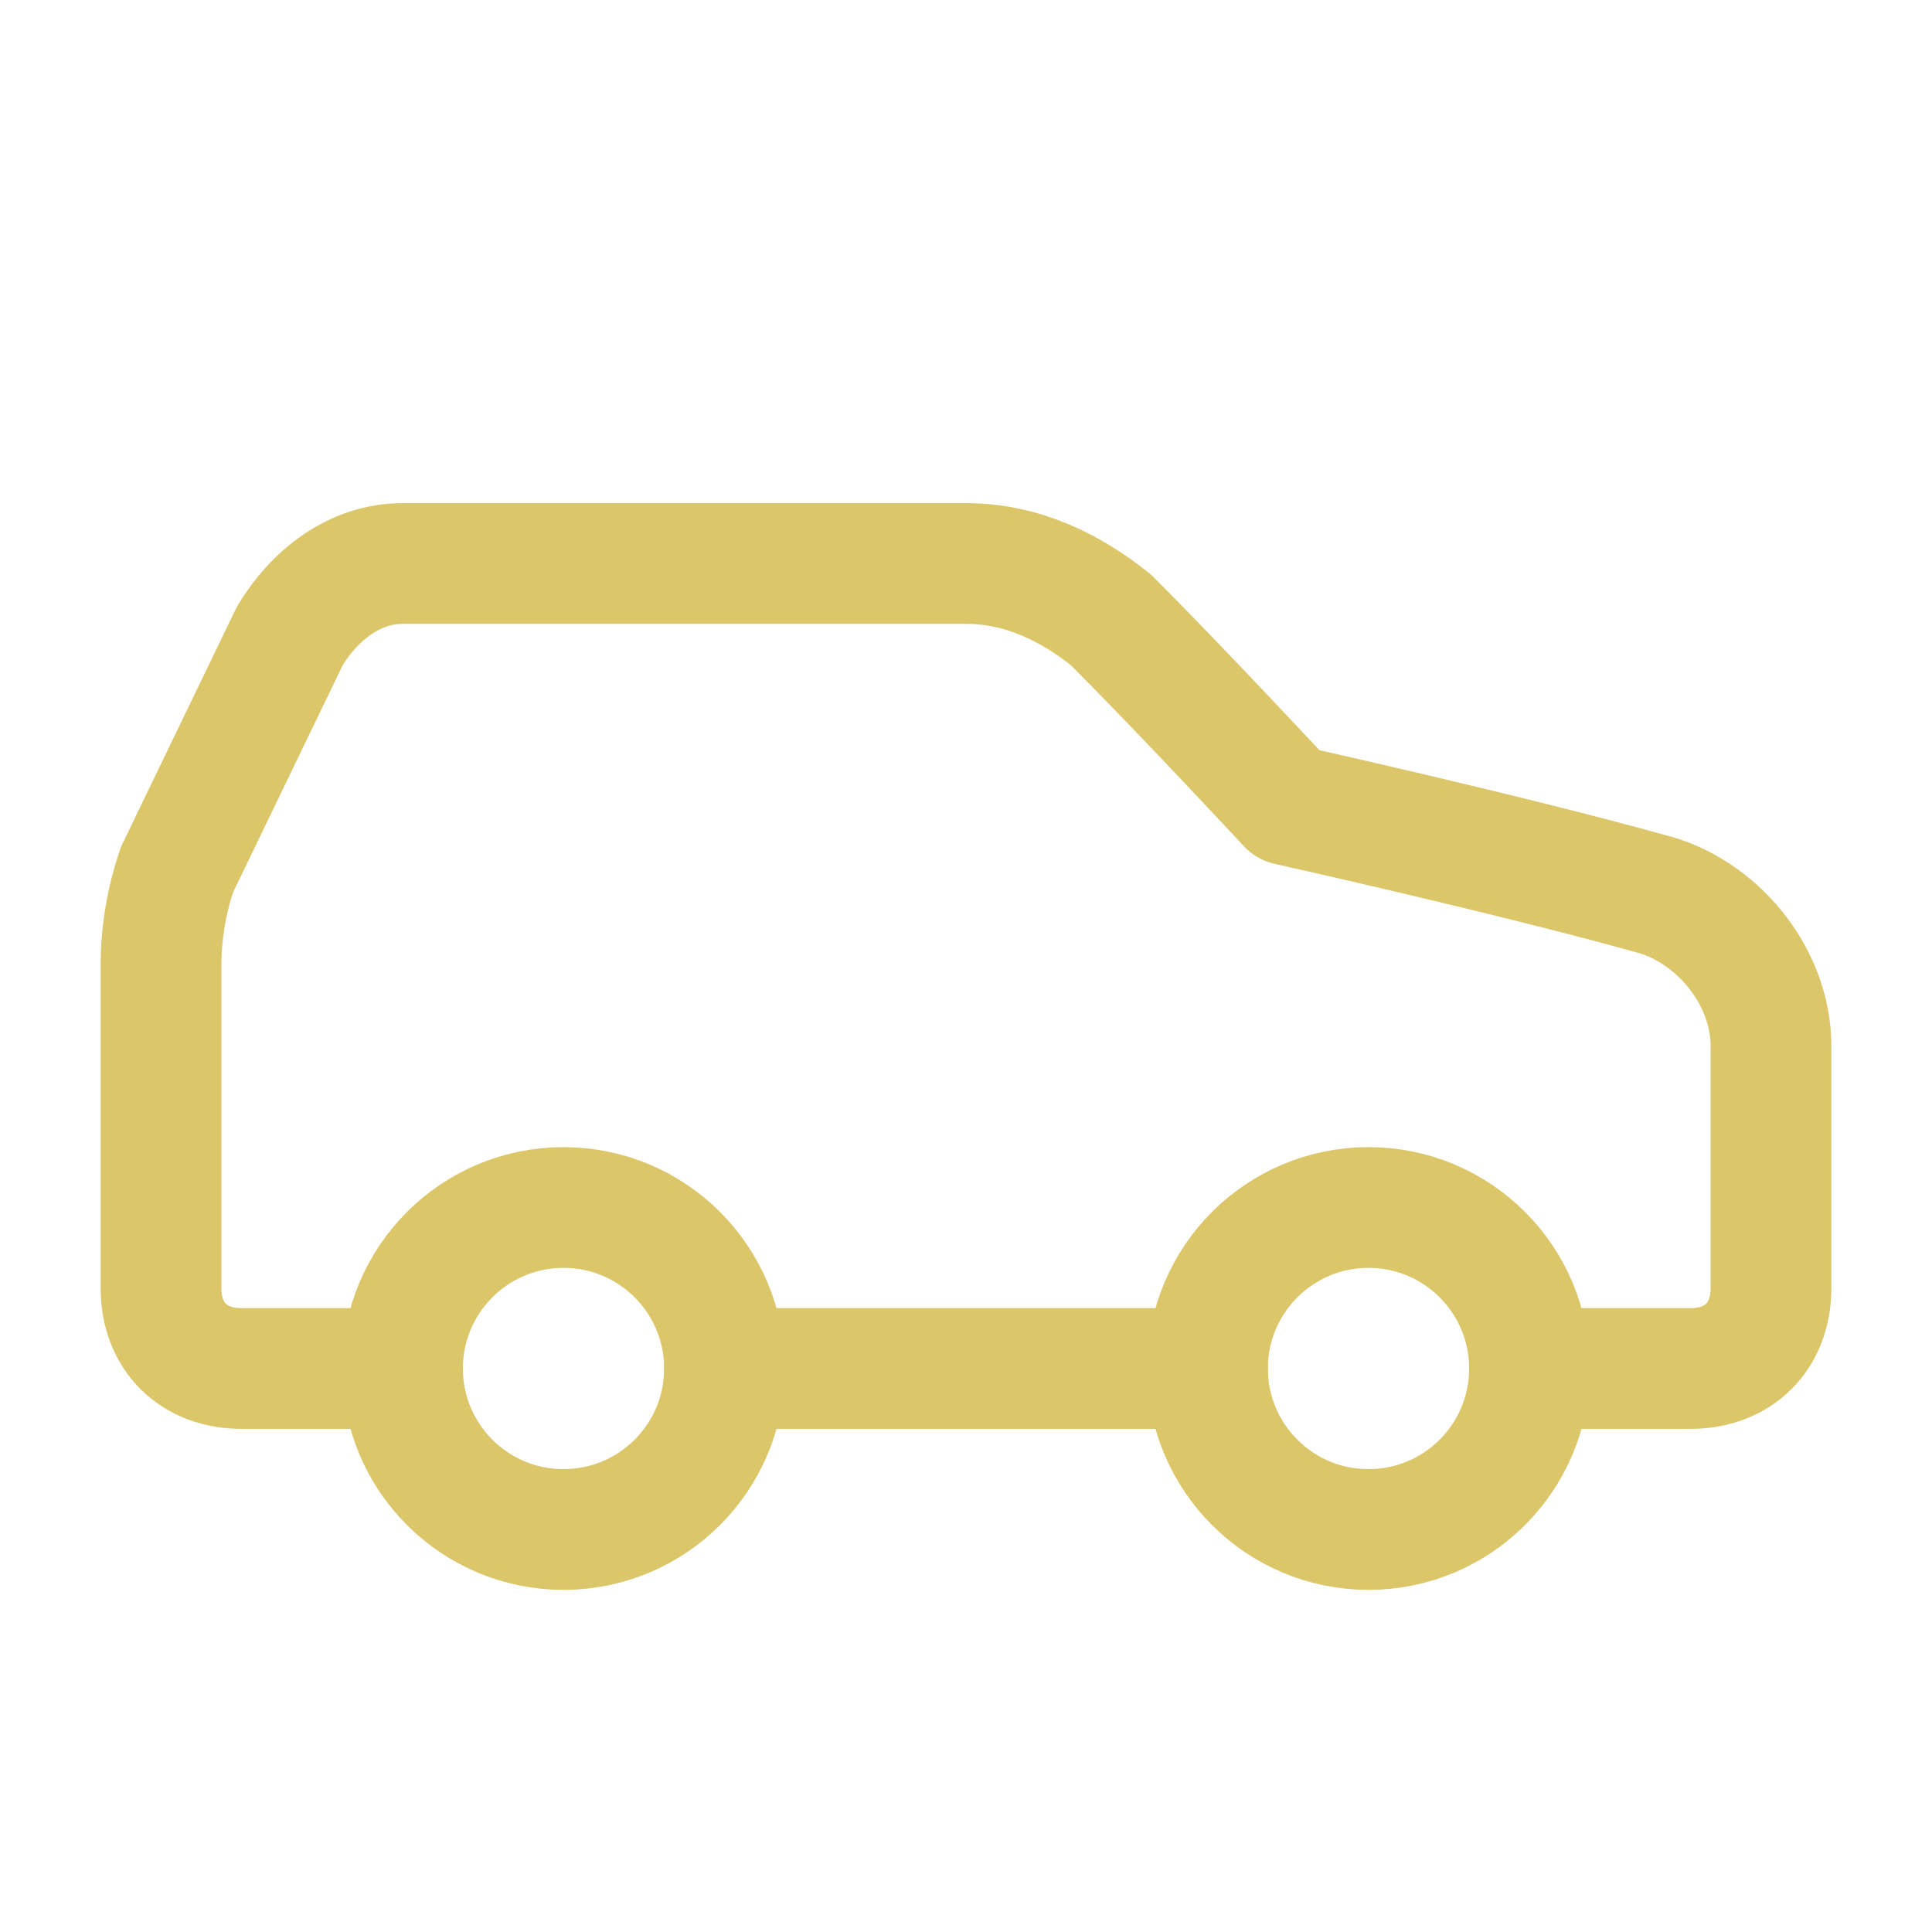
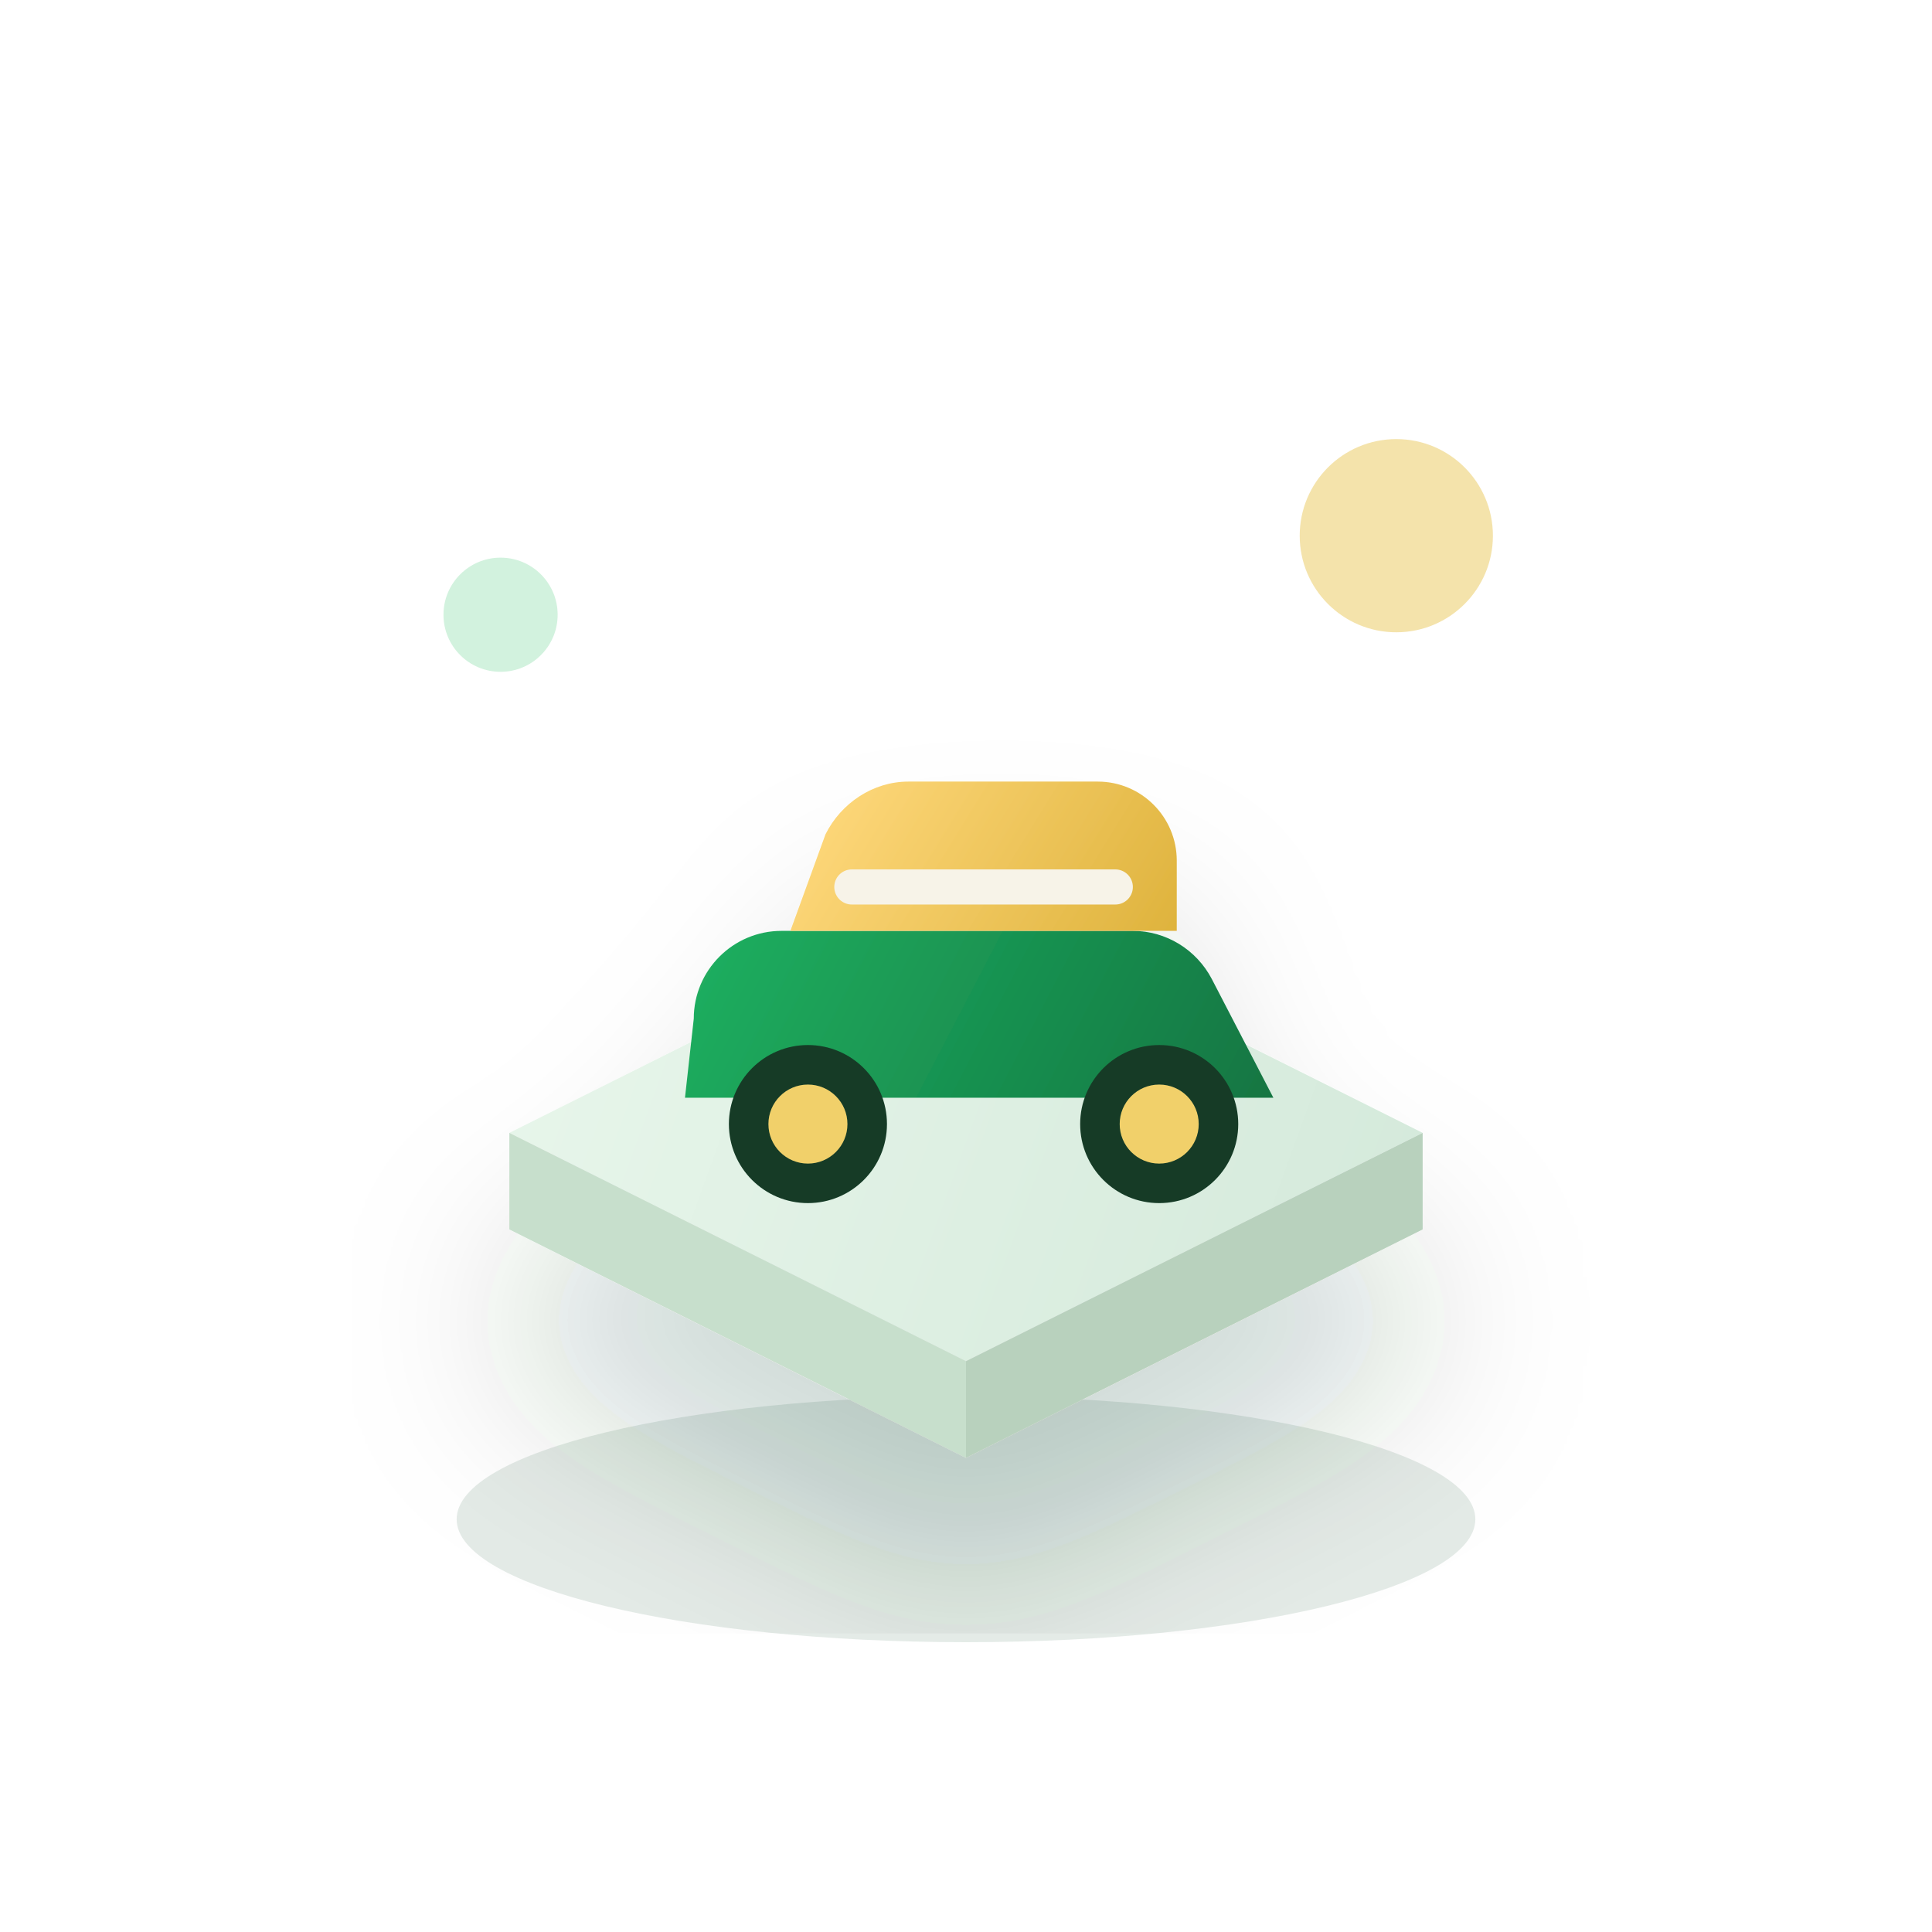
- <svg xmlns="http://www.w3.org/2000/svg" viewBox="0 0 24 24" fill="none" stroke="#dcc66a" stroke-width="1.5" stroke-linecap="round" stroke-linejoin="round">
-   <path d="M19 17h2c.6 0 1-.4 1-1v-3c0-.9-.7-1.7-1.5-1.9C18.7 10.6 16 10 16 10s-1.3-1.4-2.2-2.3c-.5-.4-1.1-.7-1.8-.7H5c-.6 0-1.1.4-1.4.9l-1.4 2.9A3.7 3.7 0 0 0 2 12v4c0 .6.4 1 1 1h2" />
-   <circle cx="7" cy="17" r="2" />
-   <path d="M9 17h6" />
-   <circle cx="17" cy="17" r="2" />
+ <svg xmlns="http://www.w3.org/2000/svg" viewBox="0 0 220 220" fill="none">
+   <defs>
+     <linearGradient id="car-base" x1="52" y1="122" x2="168" y2="164" gradientUnits="userSpaceOnUse">
+       <stop stop-color="#E8F6EB" />
+       <stop offset="1" stop-color="#D2E8D9" />
+     </linearGradient>
+     <linearGradient id="car-body" x1="72" y1="103" x2="149" y2="143" gradientUnits="userSpaceOnUse">
+       <stop stop-color="#22B663" />
+       <stop offset="1" stop-color="#0F6B3D" />
+     </linearGradient>
+     <linearGradient id="car-top" x1="93" y1="89" x2="140" y2="118" gradientUnits="userSpaceOnUse">
+       <stop stop-color="#FFD97D" />
+       <stop offset="1" stop-color="#D6A92C" />
+     </linearGradient>
+     <filter id="car-shadow" x="40" y="66" width="145" height="120" filterUnits="userSpaceOnUse" color-interpolation-filters="sRGB">
+       <feDropShadow dx="0" dy="16" stdDeviation="10" flood-color="#0A3B24" flood-opacity="0.18" />
+     </filter>
+   </defs>
+   <ellipse cx="110" cy="173" rx="58" ry="14" fill="#0D4A28" opacity="0.11" />
+   <g filter="url(#car-shadow)">
+     <path d="M58 129L110 103L162 129L110 155L58 129Z" fill="url(#car-base)" />
+     <path d="M58 129V140L110 166V155L58 129Z" fill="#C7DFCC" />
+     <path d="M162 129V140L110 166V155L162 129Z" fill="#B8D1BD" />
+     <path d="M79 116C79 110.477 83.477 106 89 106H129C132.768 106 136.244 108.126 138 111.5L145 125H78L79 116Z" fill="url(#car-body)" />
+     <path d="M94 95C95.786 91.428 99.437 89 103.431 89H125C129.971 89 134 93.029 134 98V106H90L94 95Z" fill="url(#car-top)" />
+     <path d="M97 101H127" stroke="#F7F3E8" stroke-width="4" stroke-linecap="round" />
+     <circle cx="92" cy="128" r="9" fill="#133B26" />
+     <circle cx="132" cy="128" r="9" fill="#133B26" />
+     <circle cx="92" cy="128" r="4.5" fill="#F1D06B" />
+     <circle cx="132" cy="128" r="4.5" fill="#F1D06B" />
+   </g>
+   <circle cx="159" cy="61" r="11" fill="#F2DE9E" opacity="0.86" />
+   <circle cx="57" cy="70" r="6.5" fill="#71D596" opacity="0.32" />
</svg>
